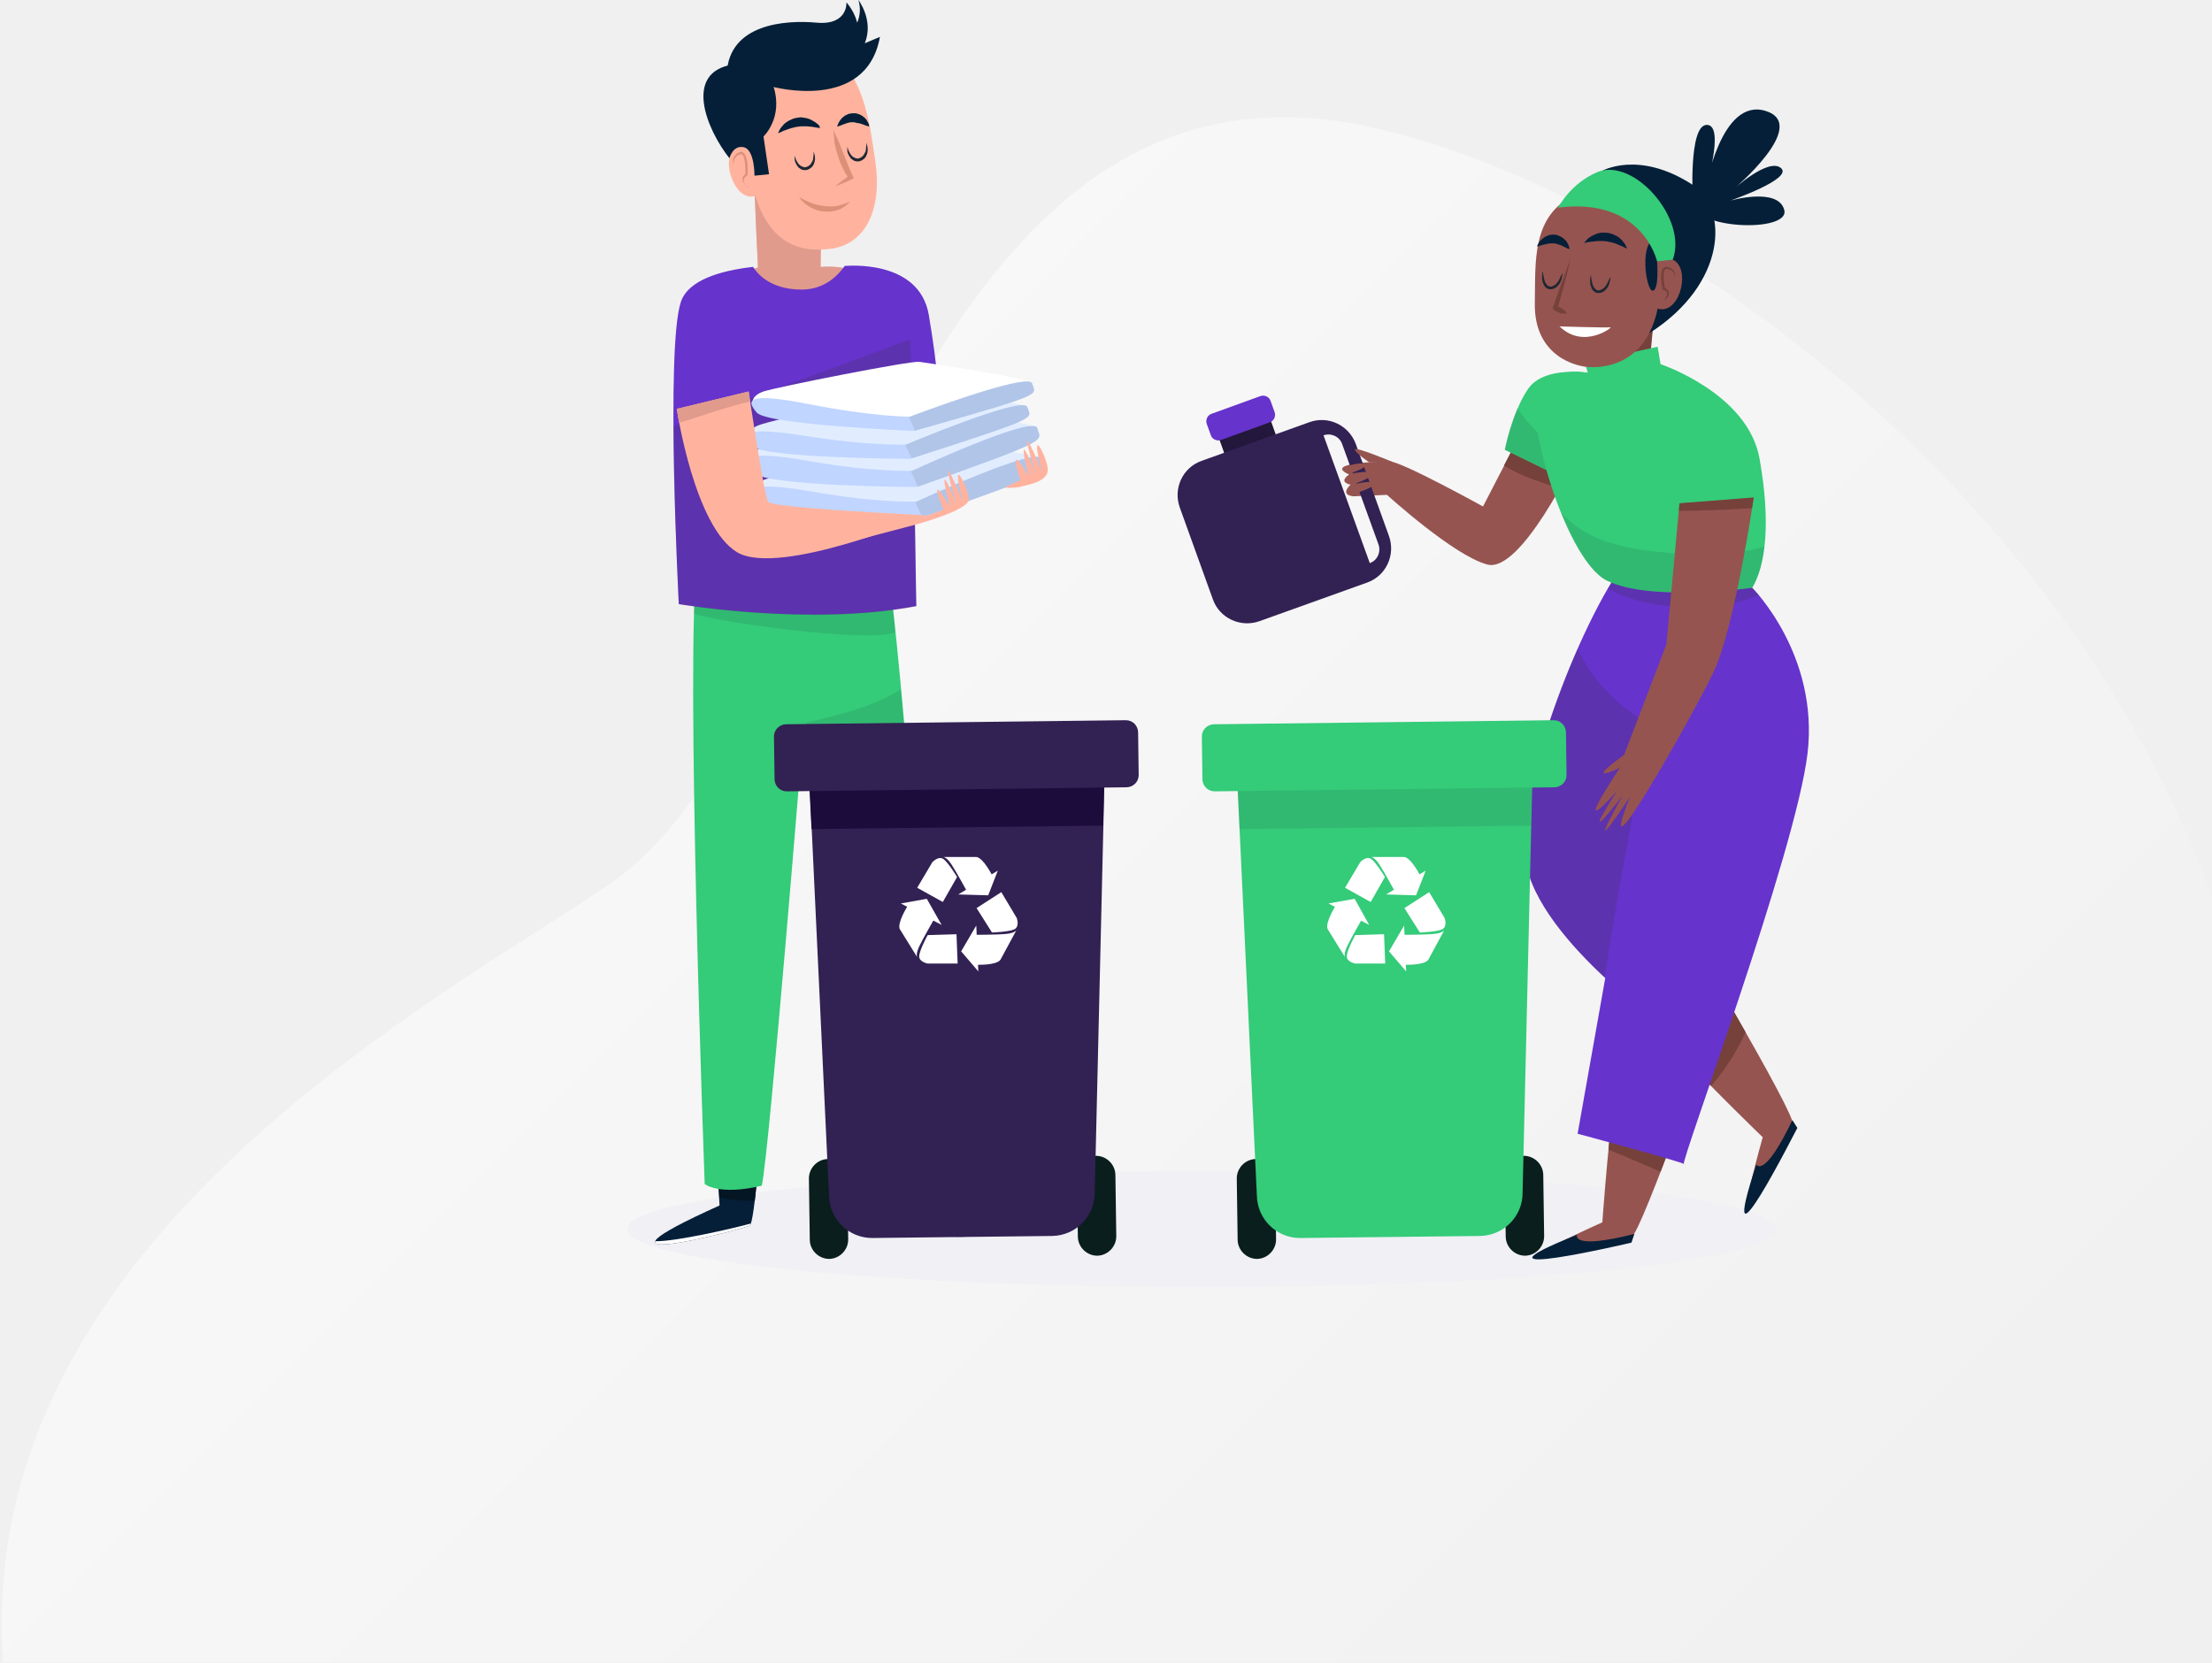
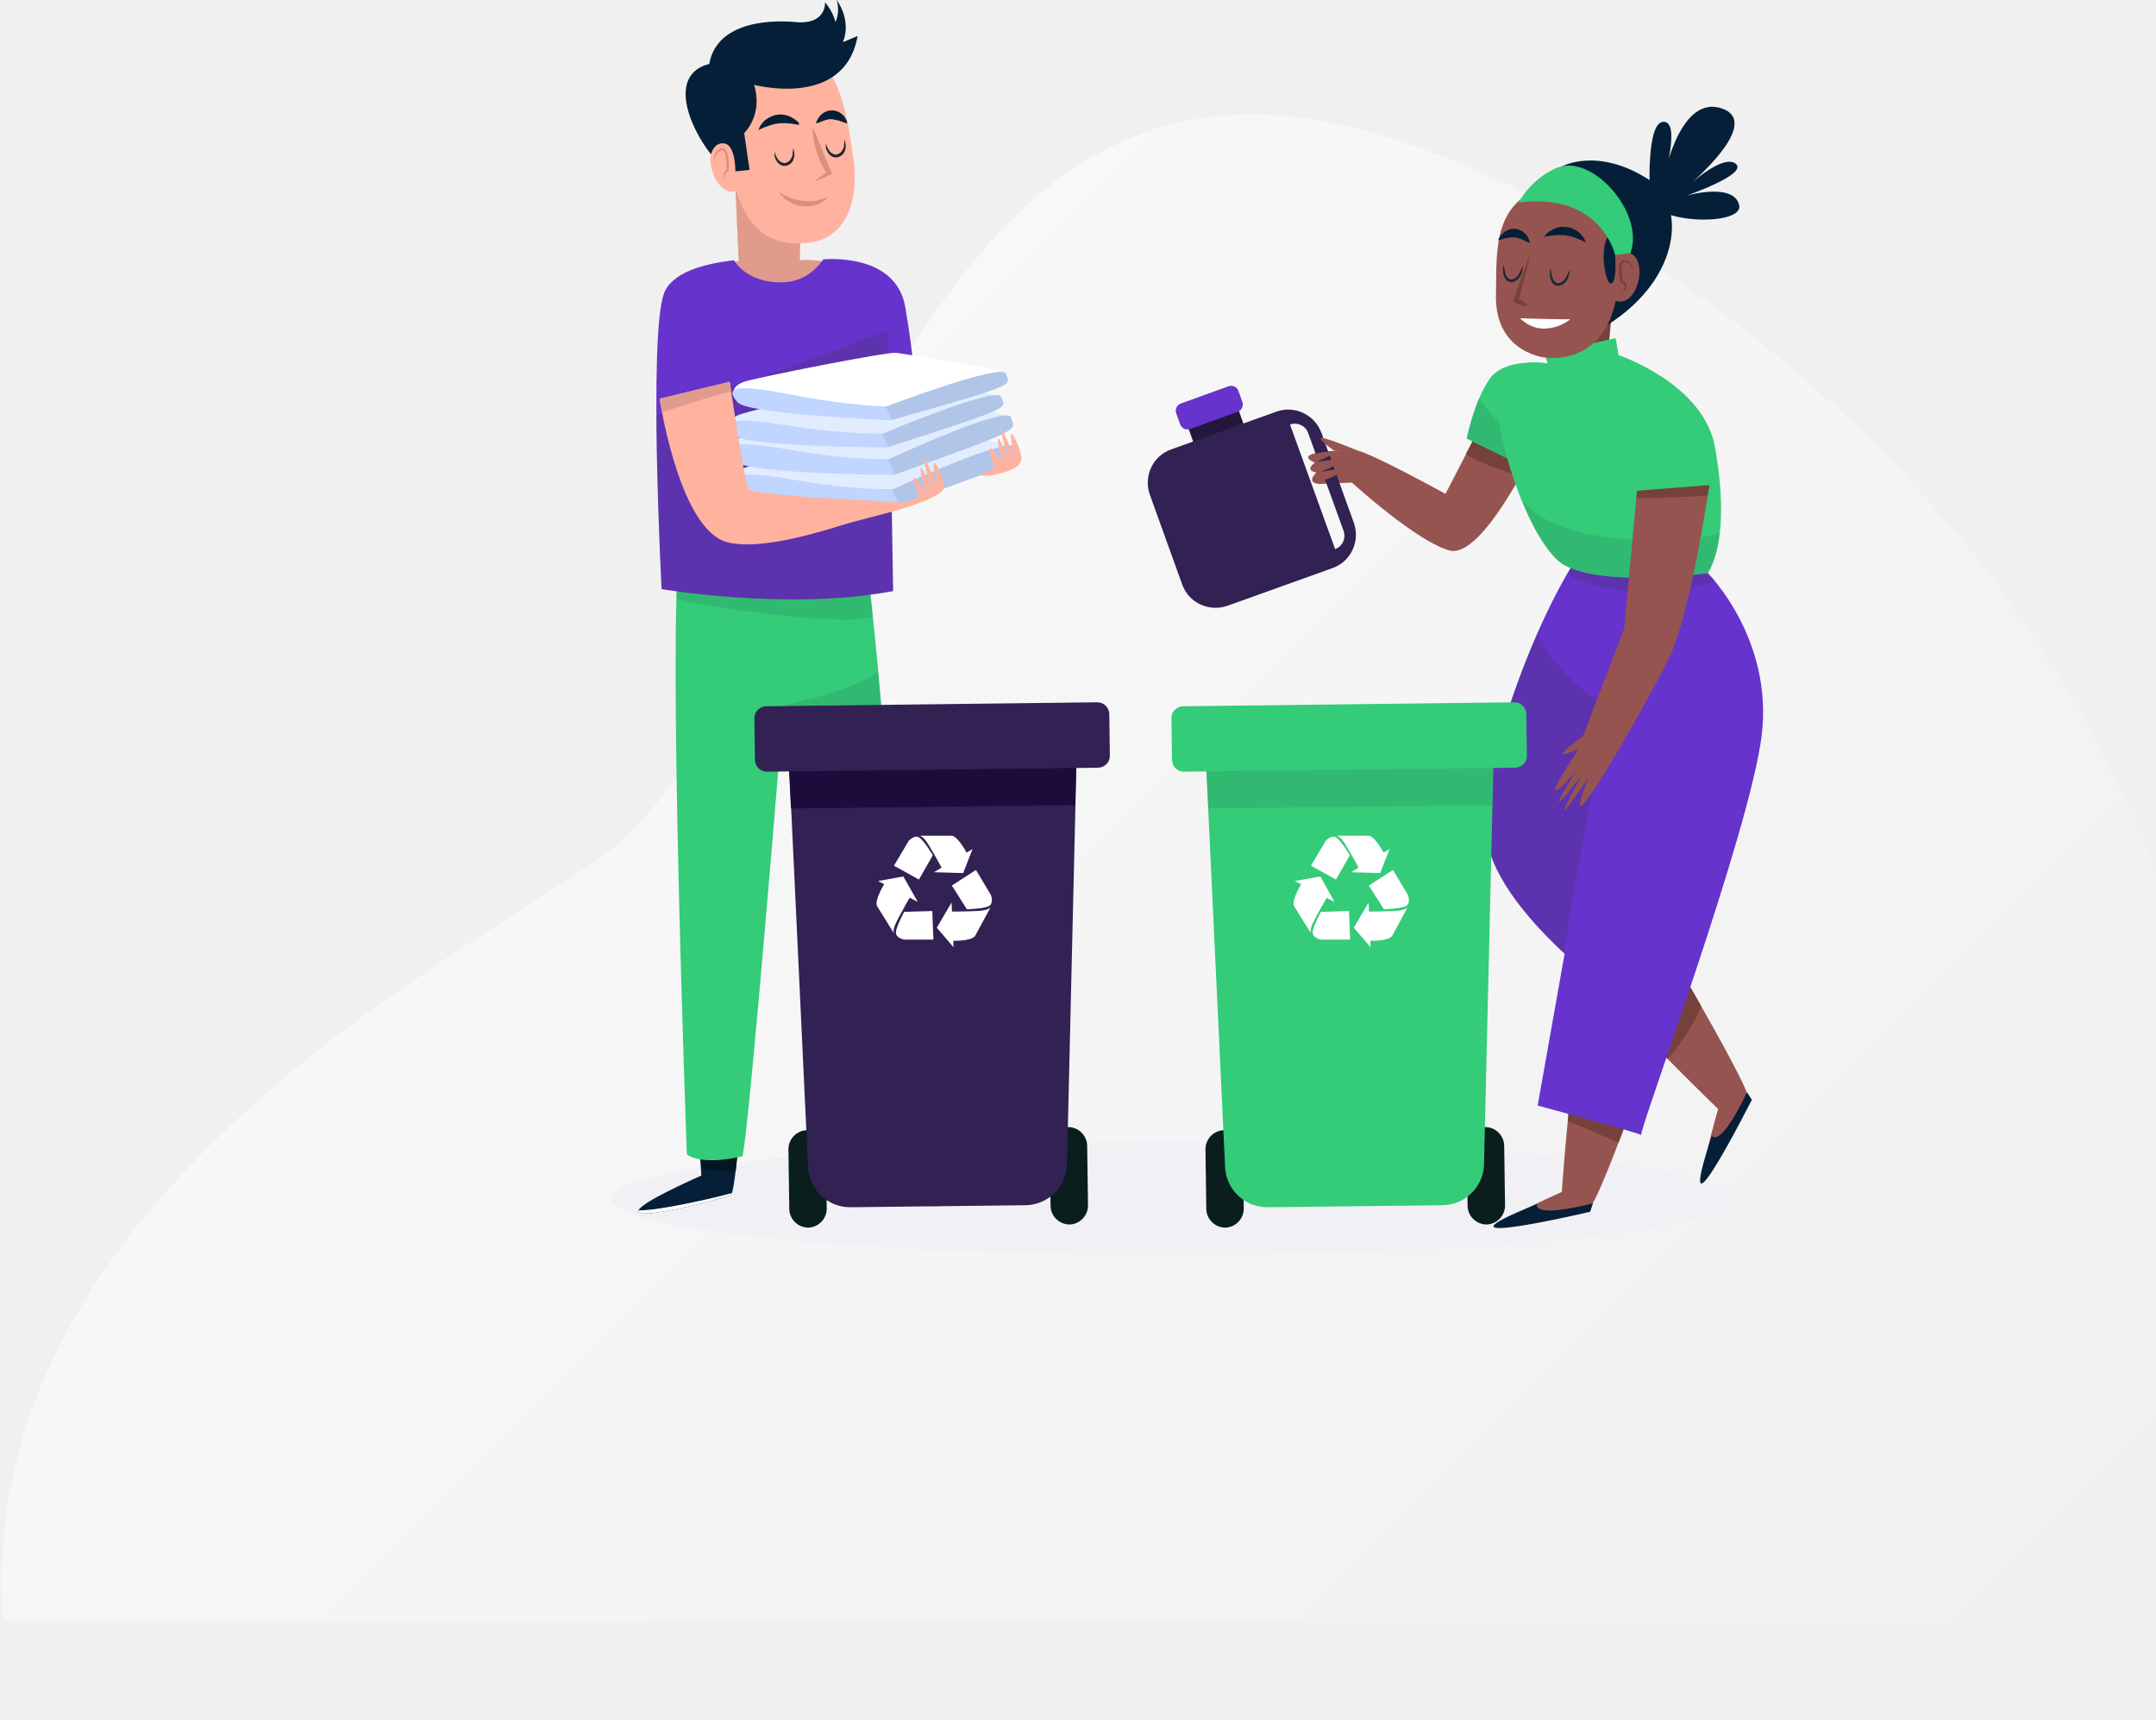
- <svg xmlns="http://www.w3.org/2000/svg" width="878" height="660" viewBox="0 0 878 660" fill="none">
+ <svg xmlns="http://www.w3.org/2000/svg" width="878" height="700" viewBox="0 0 878 700" fill="none">
  <path opacity="0.5" fill-rule="evenodd" clip-rule="evenodd" d="M868.075 660H1.269C-9.706 512.198 136.012 419.063 215.18 368.462C225.465 361.889 234.626 356.033 242.175 350.869C275.263 328.232 299.799 278.801 325.894 226.228C373.97 129.372 427.337 21.855 549.226 51.591C656.389 77.802 817.447 189.332 878 356.181V633.297C874.996 642.129 871.691 651.031 868.075 660Z" fill="url(#paint0_linear)" />
  <path d="M477 465C351.079 465 249 475.297 249 488C249 500.703 351.079 511 477 511C602.921 511 705 500.703 705 488C705 475.297 602.921 465 477 465Z" fill="#F0F0F5" />
  <path d="M683.38 398.817C683.38 398.817 651.032 491.056 647.566 491.056C644.1 491.056 574.782 512.963 636.013 485.291C636.013 485.291 642.945 384.981 653.343 380.369C663.74 375.758 683.38 398.817 683.38 398.817Z" fill="#965450" />
  <path d="M659.119 465.229C669.632 437.903 683.381 398.817 683.381 398.817C683.381 398.817 663.74 375.758 653.343 380.369C646.642 383.367 641.328 426.489 638.439 456.466C645.371 459.234 652.187 462.231 659.119 465.229Z" fill="#76413B" />
  <path d="M625.962 490.249C625.962 490.249 623.305 496.36 648.721 489.903L647.566 493.362C647.566 493.362 575.938 510.196 625.962 490.249Z" fill="#051F38" />
  <path d="M663.74 359.731C663.74 359.731 713.764 443.784 711.569 446.436C709.374 449.087 681.647 516.191 699.669 451.509C699.669 451.509 627.117 381.753 630.236 370.8C633.471 359.962 663.74 359.731 663.74 359.731Z" fill="#965450" />
  <path d="M697.128 462.347C697.128 462.347 700.132 468.342 711.454 444.706L713.418 447.819C713.302 447.819 680.261 513.539 697.128 462.347Z" fill="#051F38" />
  <path d="M692.854 409.771C679.452 386.134 663.74 359.731 663.74 359.731C663.74 359.731 633.471 359.962 630.236 370.8C628.157 377.833 657.964 409.655 679.106 431.101C679.221 431.216 687.424 422.108 692.854 409.771Z" fill="#76413B" />
  <path d="M695.51 233.364C695.51 233.364 664.894 199.351 646.987 220.681C629.08 242.011 601.353 312.343 605.396 341.168C607.823 358.117 624.112 376.219 637.167 388.325L626.192 450.125C626.192 450.125 671.248 462.231 668.36 462.231C666.627 462.231 712.839 338.286 717.46 299.084C722.082 259.883 695.51 233.364 695.51 233.364Z" fill="#6633CC" />
  <path opacity="0.2" d="M672.059 240.974C680.608 240.858 689.966 239.705 698.168 236.362C696.551 234.402 695.511 233.364 695.511 233.364C695.511 233.364 664.896 199.351 646.989 220.681C644.216 224.025 641.212 228.406 638.208 233.71C648.26 239.244 660.968 241.204 672.059 240.974Z" fill="#352C38" />
  <path opacity="0.2" d="M626.193 257.461C613.485 286.401 602.741 322.374 605.398 341.053C607.708 357.886 623.883 375.873 636.937 387.979C641.559 356.618 649.992 313.035 655.076 287.9C642.483 280.752 632.085 270.49 626.193 257.461Z" fill="#352C38" />
  <path d="M607.131 165.337L588.646 201.08C588.646 201.08 556.298 183.209 551.676 183.209C547.055 183.209 525.105 183.785 535.502 188.397C535.502 188.397 530.881 191.279 536.08 192.432C536.08 192.432 531.459 196.468 537.235 197.044L550.521 196.468C550.521 196.468 577.093 220.681 590.379 224.139C603.665 227.598 625.038 182.632 625.038 182.632L607.131 165.337Z" fill="#965450" />
  <path d="M610.135 190.934C613.023 191.972 616.027 193.01 619.031 194.047C622.728 187.591 625.038 182.517 625.038 182.517L607.131 165.223L596.964 184.823C601.008 187.36 605.514 189.32 610.135 190.934Z" fill="#76413B" />
  <path d="M630.236 148.043C630.236 148.043 612.907 145.161 606.552 154.385C600.198 163.608 597.31 178.597 597.31 178.597L622.149 190.704L630.236 148.043Z" fill="#34CB79" />
  <path opacity="0.1" d="M620.648 180.673C614.294 175.715 607.015 169.489 602.279 161.994C598.813 170.065 597.195 178.482 597.195 178.482L622.034 190.588L623.536 182.748C622.612 182.172 621.572 181.48 620.648 180.673Z" fill="#161826" />
  <path d="M508.699 178.943C509.392 180.788 508.353 182.863 506.504 183.555L492.872 188.513C491.023 189.205 488.944 188.167 488.25 186.322L482.821 171.218C482.127 169.373 483.167 167.298 485.016 166.606L498.648 161.648C500.497 160.957 502.576 161.994 503.269 163.839L508.699 178.943Z" fill="#23173B" />
  <path d="M519.674 167.644L476.928 182.979C469.419 185.63 465.607 193.932 468.264 201.426L481.434 237.976C484.091 245.47 492.409 249.275 499.919 246.623L542.665 231.289C550.174 228.637 553.987 220.335 551.33 212.841L538.159 176.291C535.387 168.797 527.184 164.877 519.674 167.644ZM547.171 216.185C548.21 219.182 546.708 222.526 543.705 223.564L525.335 172.832C528.339 171.795 531.69 173.294 532.729 176.291L547.171 216.185Z" fill="#322153" />
  <path d="M505.926 163.608C506.504 165.223 505.695 167.067 504.078 167.644L484.669 174.677C483.051 175.254 481.203 174.447 480.625 172.832L479.008 168.336C478.43 166.722 479.239 164.877 480.856 164.3L500.265 157.267C501.883 156.691 503.731 157.498 504.309 159.112L505.926 163.608Z" fill="#6633CC" />
  <path d="M533.191 185.515C533.191 185.515 540.47 182.979 541.741 184.477C542.896 185.861 535.618 187.936 535.964 188.052C536.195 188.167 543.82 186.438 544.513 188.052C545.207 189.666 536.426 192.548 536.426 192.548C536.426 192.548 544.744 190.242 545.322 191.972C545.9 193.701 536.657 196.238 536.657 196.238L536.195 192.433L535.618 188.052L533.191 185.515Z" fill="#965450" />
  <path d="M543.474 183.555C543.474 183.555 537.813 179.75 537.813 178.482C537.697 177.098 552.832 183.44 552.832 183.44L543.474 183.555Z" fill="#965450" />
  <path d="M655.075 145.161C653.92 147.236 659.581 98.926 659.581 98.926L633.356 116.567C633.356 116.567 635.666 147.467 632.778 147.582C631.623 147.582 627.117 149.312 622.149 151.156C623.305 156.921 625.615 158.189 627.579 163.724C642.252 163.609 658.195 163.263 667.206 149.888C662.007 148.159 656.577 142.278 655.075 145.161Z" fill="#76413B" />
  <path d="M630.236 148.043L629.081 144.008L657.964 137.666L659.119 144.584C659.119 144.584 693.778 156.114 698.399 182.056C703.02 207.998 700.71 224.717 695.511 233.364C695.511 233.364 655.075 239.129 637.746 230.482C620.416 221.834 602.509 157.267 611.752 151.502C620.994 145.737 630.236 148.043 630.236 148.043Z" fill="#34CB79" />
  <path opacity="0.1" d="M668.015 219.874C654.151 219.067 637.168 217.453 625.615 208.921C623.42 207.307 621.456 205.577 619.608 203.617C624.807 216.415 631.276 227.253 637.746 230.482C655.076 239.129 695.511 233.364 695.511 233.364C697.822 229.559 699.555 224.14 700.363 216.992C689.966 220.105 679.106 220.566 668.015 219.874Z" fill="#161826" />
  <path d="M666.628 199.927L696.088 197.621C696.088 197.621 688.579 249.505 679.914 267.377C671.25 285.248 631.392 355.58 646.988 316.378C646.988 316.378 626.771 346.933 644.1 315.802C644.1 315.802 625.038 340.591 641.789 314.073C641.789 314.073 622.149 336.556 642.945 304.849C642.945 304.849 627.348 312.343 644.678 299.66L661.43 255.847L666.628 199.927Z" fill="#965450" />
  <path d="M695.395 201.772C695.858 199.12 696.089 197.506 696.089 197.506L666.628 199.812L666.397 202.81C675.986 202.81 685.691 202.349 695.395 201.772Z" fill="#76413B" />
  <path d="M635.782 67.911C635.782 67.911 650.455 59.379 671.943 73.445C686.153 82.784 685.46 112.647 654.729 132.247C618.222 155.538 635.782 67.911 635.782 67.911Z" fill="#051F38" />
  <path d="M656.116 83.822C656.116 83.822 639.595 71.024 625.5 77.25C607.709 85.321 609.557 104.114 609.21 120.141C608.748 141.471 625.616 145.507 630.699 145.737C638.208 146.198 668.824 144.354 656.116 83.822Z" fill="#965450" />
  <path d="M657.733 103.769C657.733 103.769 658.426 100.54 663.972 103.077C671.019 106.42 667.207 123.254 659.35 122.793C651.379 122.447 657.733 103.769 657.733 103.769Z" fill="#965450" />
  <path d="M657.732 103.769C657.732 103.769 658.657 115.298 655.999 115.414C653.227 115.529 650.338 94.545 657.963 94.545C665.588 94.775 657.732 103.769 657.732 103.769Z" fill="#051F38" />
  <path d="M657.733 103.769C657.733 103.769 652.072 78.172 618.453 82.438C618.453 82.438 623.305 72.869 633.934 68.372C648.375 62.261 669.979 86.82 663.971 103.077C663.971 103.077 661.199 103.423 657.733 103.769Z" fill="#34CB79" />
  <path d="M671.943 80.132C671.943 80.132 670.094 49.578 677.488 49.578C684.882 49.578 676.91 75.29 676.91 75.29C676.91 75.29 683.034 38.51 700.825 44.044C718.617 49.578 687.886 75.29 687.886 75.29C687.886 75.29 701.98 62.377 706.948 66.758C711.8 71.024 686.73 79.671 686.73 79.671C686.73 79.671 705.793 74.137 708.219 83.361C710.645 92.469 671.365 91.201 671.943 80.132Z" fill="#051F38" />
  <path d="M610.134 97.889C610.134 97.889 610.134 97.658 610.365 97.197C610.596 96.736 610.827 96.159 611.405 95.583C611.983 95.006 612.676 94.315 613.6 93.853C613.831 93.738 614.062 93.623 614.409 93.507C614.64 93.392 614.987 93.277 615.218 93.277C615.564 93.277 615.795 93.162 616.142 93.162H617.066C617.644 93.162 618.221 93.392 618.799 93.623C619.377 93.853 619.839 94.084 620.301 94.43C620.763 94.776 621.11 95.122 621.456 95.468C621.803 95.814 622.034 96.159 622.149 96.505C622.265 96.621 622.38 96.851 622.38 96.966C622.496 97.082 622.496 97.312 622.611 97.428C622.727 97.774 622.843 98.004 622.843 98.235C622.958 98.696 622.958 98.927 622.958 98.927C622.958 98.927 622.727 98.811 622.265 98.696C622.034 98.581 621.803 98.465 621.572 98.35C621.341 98.235 620.994 98.12 620.647 97.889C620.301 97.774 620.07 97.543 619.723 97.428C619.377 97.312 619.03 97.197 618.683 97.082C618.337 96.966 617.99 96.851 617.644 96.736C617.297 96.736 616.951 96.621 616.604 96.621H616.142C616.026 96.621 615.795 96.621 615.564 96.621C615.218 96.621 614.871 96.736 614.524 96.736C614.178 96.851 613.831 96.851 613.485 96.966C613.138 97.082 612.791 97.082 612.445 97.197C611.752 97.428 611.174 97.543 610.827 97.658C610.481 97.889 610.134 97.889 610.134 97.889Z" fill="#051F38" />
  <path d="M619.03 129.595C619.03 129.595 637.977 130.172 639.247 129.941C640.403 129.711 628.619 138.935 619.03 129.595Z" fill="white" />
  <path d="M620.301 108.496C620.301 108.496 620.301 108.726 620.185 109.188C620.07 109.649 619.954 110.225 619.723 111.032C619.608 111.378 619.492 111.839 619.261 112.185C619.145 112.416 619.03 112.647 618.914 112.762C618.799 112.992 618.568 113.223 618.452 113.338C618.106 113.684 617.759 114.145 617.181 114.376C617.066 114.491 616.95 114.491 616.719 114.607L616.373 114.722C616.142 114.837 615.795 114.837 615.449 114.837C614.871 114.837 614.178 114.722 613.716 114.261C613.253 113.915 612.907 113.454 612.676 112.877C612.445 112.416 612.329 111.955 612.214 111.494C612.098 111.032 612.098 110.571 612.098 110.225C612.098 109.418 612.098 108.842 612.214 108.381C612.329 107.919 612.445 107.689 612.445 107.689C612.445 107.689 612.445 108.726 612.791 110.225C612.907 110.917 613.138 111.839 613.6 112.531C613.831 112.877 614.062 113.223 614.409 113.454C614.755 113.684 615.102 113.8 615.449 113.8C615.68 113.8 615.795 113.8 616.026 113.684L616.373 113.569C616.373 113.569 616.488 113.454 616.604 113.454C616.95 113.338 617.297 112.992 617.644 112.762C617.99 112.416 618.221 112.07 618.452 111.724C618.683 111.378 618.914 111.032 619.03 110.686C619.377 109.995 619.608 109.418 619.839 109.072C620.185 108.726 620.301 108.496 620.301 108.496Z" fill="#1F2733" />
  <path d="M639.363 109.995C639.363 109.995 639.363 110.225 639.248 110.686C639.132 111.148 639.017 111.724 638.786 112.531C638.67 112.877 638.555 113.338 638.323 113.684C638.208 113.915 638.092 114.145 637.977 114.261C637.861 114.491 637.63 114.722 637.515 114.837C637.168 115.183 636.822 115.644 636.244 115.875C636.128 115.99 636.013 115.99 635.782 116.106L635.435 116.221C635.204 116.336 634.858 116.336 634.511 116.336C633.933 116.336 633.24 116.221 632.778 115.76C632.316 115.414 631.969 114.953 631.738 114.376C631.507 113.915 631.392 113.454 631.276 112.992C631.161 112.531 631.161 112.07 631.161 111.724C631.161 110.917 631.161 110.341 631.276 109.879C631.392 109.418 631.507 109.188 631.507 109.188C631.507 109.188 631.507 110.225 631.854 111.724C631.969 112.416 632.2 113.338 632.663 114.03C632.894 114.376 633.125 114.722 633.471 114.953C633.818 115.183 634.164 115.298 634.511 115.298C634.742 115.298 634.858 115.298 635.089 115.183L635.435 115.068C635.435 115.068 635.551 114.953 635.666 114.953C636.013 114.837 636.359 114.491 636.706 114.261C637.053 113.915 637.284 113.569 637.515 113.223C637.746 112.877 637.977 112.531 638.092 112.185C638.439 111.494 638.67 110.917 638.901 110.571C639.248 110.225 639.363 109.995 639.363 109.995Z" fill="#1F2733" />
  <path d="M660.39 119.565C660.736 119.103 660.967 118.757 661.198 118.296C661.429 117.835 661.545 117.374 661.66 116.913C661.66 116.682 661.66 116.451 661.66 116.221C661.66 116.106 661.545 115.99 661.545 115.99C661.545 115.875 661.429 115.76 661.314 115.76C661.198 115.644 661.198 115.644 661.083 115.529L660.852 115.298C660.736 115.183 660.621 115.183 660.505 115.183L660.159 115.068L659.927 114.953V114.722C659.581 113.454 659.465 112.301 659.35 111.032C659.234 110.456 659.234 109.764 659.35 109.188C659.35 108.496 659.465 107.919 659.696 107.228C659.812 106.882 660.043 106.536 660.39 106.305C660.736 106.075 661.198 105.844 661.545 105.959C662.007 105.959 662.238 106.075 662.585 106.19C662.931 106.305 663.278 106.421 663.509 106.651C663.74 106.882 664.087 107.112 664.202 107.343C664.433 107.574 664.549 107.919 664.664 108.15C664.895 108.726 665.011 109.418 664.895 109.995C664.78 109.418 664.664 108.842 664.318 108.265C664.202 108.035 663.971 107.804 663.74 107.573C663.509 107.343 663.278 107.228 663.047 107.112C662.816 106.997 662.585 106.882 662.238 106.882C662.007 106.882 661.66 106.766 661.429 106.766C660.967 106.766 660.736 107.112 660.621 107.573C660.274 108.611 660.39 109.764 660.39 110.917C660.505 112.07 660.621 113.338 660.852 114.491L660.621 114.146L660.967 114.376C661.083 114.491 661.198 114.491 661.314 114.607L661.66 114.837C661.776 114.953 661.891 115.068 662.007 115.183C662.123 115.299 662.238 115.414 662.238 115.644C662.354 115.76 662.354 115.99 662.354 116.106C662.469 116.451 662.354 116.682 662.354 117.028C662.238 117.604 661.891 118.066 661.545 118.527C661.198 118.873 660.736 119.334 660.39 119.565Z" fill="#76413B" />
  <path d="M622.034 124.407C621.456 124.522 620.994 124.522 620.532 124.522C620.07 124.522 619.608 124.407 619.261 124.292C618.799 124.176 618.452 123.946 618.106 123.831C617.875 123.715 617.759 123.6 617.528 123.485C617.297 123.369 617.182 123.254 616.951 123.139L616.257 122.562L616.373 122.101C617.528 118.757 618.683 115.529 619.839 112.301C620.994 109.072 622.265 105.729 623.536 102.5C622.727 105.844 621.803 109.303 620.994 112.647C620.07 115.99 619.146 119.334 618.221 122.678L617.759 121.64C617.99 121.64 618.221 121.755 618.452 121.755C618.683 121.755 618.915 121.87 619.03 121.986C619.377 122.101 619.839 122.332 620.185 122.562C620.532 122.793 620.879 123.139 621.225 123.485C621.456 123.6 621.803 123.946 622.034 124.407Z" fill="#76413B" />
  <path d="M628.85 96.505C628.85 96.505 628.966 96.159 629.312 95.813C629.543 95.582 629.659 95.352 630.005 95.006C630.352 94.775 630.583 94.429 631.045 94.199C631.392 93.968 631.854 93.622 632.431 93.392C632.894 93.161 633.471 92.93 634.049 92.7C634.627 92.585 635.32 92.354 636.013 92.354C636.36 92.354 636.706 92.354 637.053 92.354L638.092 92.469C638.786 92.469 639.479 92.815 640.056 92.93C640.634 93.161 641.212 93.507 641.789 93.738C642.367 94.084 642.829 94.429 643.176 94.775C643.638 95.121 643.984 95.582 644.216 95.928C644.562 96.274 644.793 96.62 645.024 96.966C645.255 97.312 645.371 97.658 645.486 97.888C645.717 98.35 645.833 98.695 645.833 98.695C645.833 98.695 645.486 98.58 645.024 98.35C644.793 98.234 644.447 98.119 644.1 97.888C643.753 97.658 643.407 97.543 642.945 97.427C642.598 97.312 642.136 97.081 641.674 96.851C641.212 96.735 640.75 96.505 640.288 96.389C639.825 96.274 639.363 96.159 638.901 96.044C638.439 96.044 637.977 95.813 637.399 95.813L636.706 95.698H636.013C635.551 95.698 634.973 95.698 634.511 95.698C634.049 95.698 633.587 95.698 633.125 95.813C632.663 95.813 632.2 95.928 631.738 95.928C630.93 96.044 630.121 96.159 629.659 96.274C629.197 96.505 628.85 96.505 628.85 96.505Z" fill="#051F38" />
  <path d="M612.907 490.825C612.907 494.976 609.557 498.435 605.398 498.55C601.239 498.55 597.773 495.207 597.657 491.056L597.311 466.613C597.311 462.462 600.661 459.003 604.82 458.888C608.979 458.888 612.445 462.231 612.56 466.382L612.907 490.825Z" fill="#091E1D" />
  <path d="M506.504 492.095C506.504 496.245 503.154 499.704 498.995 499.82C494.836 499.82 491.37 496.476 491.254 492.325L490.908 467.882C490.908 463.731 494.258 460.272 498.417 460.157C502.576 460.157 506.042 463.501 506.158 467.651L506.504 492.095Z" fill="#091E1D" />
  <path d="M604.358 473.415C604.473 482.87 596.848 490.595 587.375 490.71L516.209 491.517C506.735 491.633 498.995 484.023 498.879 474.568L491.254 312.92C491.139 303.466 498.764 295.741 508.237 295.625L590.841 294.588C600.314 294.472 608.055 302.082 608.17 311.536L604.358 473.415Z" fill="#34CB79" />
  <path opacity="0.1" d="M607.708 327.793L608.055 311.767C607.939 302.313 600.199 294.703 590.725 294.818L508.121 295.856C498.648 295.971 491.023 303.696 491.139 313.151L491.947 329.177L607.708 327.793Z" fill="#161826" />
  <path d="M621.803 307.732C621.803 310.383 619.723 312.459 617.066 312.574L482.127 314.188C479.47 314.188 477.391 312.113 477.275 309.461L477.044 292.397C477.044 289.745 479.123 287.67 481.781 287.554L616.719 285.94C619.377 285.94 621.456 288.016 621.572 290.667L621.803 307.732Z" fill="#34CB79" />
  <path d="M550.174 355.119L565.886 345.665L562.074 355.465L550.174 355.119Z" fill="white" />
  <path d="M544.283 340.246C544.283 340.246 545.554 340.246 547.518 343.243C549.482 346.241 553.872 354.312 553.872 354.312L561.843 350.738L563.692 347.625C563.692 347.625 560.226 340.707 557.453 340.246H544.283Z" fill="white" />
  <path d="M539.892 342.321C539.892 342.321 542.318 339.669 544.282 341.053C546.246 342.437 549.712 348.202 549.712 348.202L544.051 358.117L533.885 352.468L539.892 342.321Z" fill="white" />
  <path d="M557.338 367.456L558.146 385.673L551.33 377.718L557.338 367.456Z" fill="white" />
  <path d="M573.281 369.301C573.281 369.301 572.703 370.454 569.121 370.8C565.54 371.146 556.298 371.146 556.298 371.146L555.604 379.908L557.453 383.021C557.453 383.021 565.193 383.367 566.926 381.061L573.281 369.301Z" fill="white" />
  <path d="M573.396 364.458C573.396 364.458 574.667 367.802 572.472 368.955C570.392 369.993 563.576 370.223 563.576 370.223L557.453 360.538L567.273 354.197L573.396 364.458Z" fill="white" />
  <path d="M543.472 367.226L527.298 358.693L537.696 356.849L543.472 367.226Z" fill="white" />
  <path d="M533.885 380.024C533.885 380.024 533.192 378.986 534.694 375.758C536.195 372.529 540.817 364.574 540.817 364.574L533.654 359.616L530.072 359.731C530.072 359.731 525.913 366.303 526.953 368.84L533.885 380.024Z" fill="white" />
  <path d="M537.928 382.56C537.928 382.56 534.347 381.868 534.578 379.562C534.694 377.141 537.928 371.261 537.928 371.261L549.366 370.915L549.828 382.56H537.928Z" fill="white" />
  <path d="M302.247 445.167C302.247 445.167 299.706 485.868 297.511 486.675C289.077 489.557 225.42 505.699 285.611 478.604L283.994 448.972L302.247 445.167Z" fill="#051F38" />
  <path d="M299.59 476.759C301.092 464.422 302.247 445.167 302.247 445.167L283.994 448.972L285.496 475.376C290.001 476.644 295.2 476.759 299.59 476.759Z" fill="#041523" />
  <path d="M260.079 492.786C258.231 497.282 291.503 488.75 297.511 486.675C297.626 486.56 297.857 486.329 298.088 485.752C290.579 487.828 267.82 493.016 260.079 492.786Z" fill="white" />
  <path d="M341.181 442.977C341.181 442.977 344.532 483.677 346.842 484.369C355.391 487.136 419.279 502.01 358.511 476.067L359.55 446.436L341.181 442.977Z" fill="#051F38" />
  <path d="M344.532 474.453C342.799 462.232 341.181 442.977 341.181 442.977L359.55 446.436L358.626 472.839C354.12 474.223 348.922 474.338 344.532 474.453Z" fill="#041523" />
  <path d="M384.389 489.788C386.353 494.284 352.85 486.329 346.842 484.369C346.611 484.369 346.496 484.023 346.265 483.446C353.774 485.522 376.649 490.249 384.389 489.788Z" fill="white" />
  <path d="M352.387 223.218C352.387 223.218 369.023 357.31 365.673 465.806C365.673 465.806 345.802 471.34 340.603 467.305C336.097 441.593 336.675 391.554 329.974 354.427C323.62 319.377 321.079 290.667 321.079 290.667L318.999 288.361C318.999 288.361 305.366 457.85 302.363 470.764C285.149 474.799 279.719 470.072 279.719 470.072C279.719 470.072 271.863 258.038 276.715 223.794C282.954 179.059 352.387 223.218 352.387 223.218Z" fill="#34CB79" />
  <path opacity="0.1" d="M355.39 251.004C353.657 233.709 352.27 223.333 352.27 223.333C352.27 223.333 282.953 179.173 276.598 223.909C276.021 228.06 275.674 234.862 275.328 243.51C280.526 246.392 345.454 255.616 355.39 251.004Z" fill="#161826" />
  <path opacity="0.1" d="M319.808 286.978C320.616 296.086 324.775 325.488 329.974 354.427C336.675 391.669 336.097 441.593 340.603 467.305C345.802 471.34 365.673 465.806 365.673 465.806C367.637 399.048 362.207 322.605 357.586 273.719C346.611 280.636 332.631 283.98 319.808 286.978Z" fill="#161826" />
  <path d="M325.7 105.959C325.815 91.893 326.855 73.33 326.855 73.33L299.128 65.72C299.128 65.72 300.052 90.855 300.861 106.19C288.268 110.456 273.942 118.527 273.942 118.527L326.277 131.786L344.878 113.8C344.878 113.8 335.52 109.072 325.7 105.959Z" fill="#FFB39F" />
  <path d="M325.7 105.959C325.815 91.893 326.855 73.33 326.855 73.33L299.128 65.72C299.128 65.72 300.052 90.855 300.861 106.19C288.268 110.456 273.942 118.527 273.942 118.527L326.277 131.786L351.001 110.571C351.001 110.571 335.635 104.806 325.7 105.959Z" fill="#E09B8D" />
  <path d="M296.702 39.086C296.702 39.086 303.98 15.565 323.158 19.255C342.336 22.944 345.109 47.964 347.535 64.798C349.961 81.747 344.531 96.966 329.512 98.811C316.457 100.425 293.698 97.888 296.702 39.086Z" fill="#FFB39F" />
  <path d="M297.626 58.802C297.626 58.802 296.471 55.689 291.734 59.148C285.726 63.529 291.849 79.671 299.128 77.942C306.406 76.212 297.626 58.802 297.626 58.802Z" fill="#FFB39F" />
  <path d="M290.925 25.596C291.387 25.481 300.399 24.789 294.391 25.366C299.936 31.361 299.359 32.86 306.984 34.244C311.027 46.696 303.056 54.19 303.056 54.19L305.251 69.179L299.474 69.756C299.474 69.756 299.59 59.379 295.2 58.456C290.81 57.534 289.539 62.838 289.539 62.838C280.412 51.308 271.169 28.709 290.925 25.596Z" fill="#051F38" />
  <path d="M343.26 17.18C346.957 8.071 340.719 0 340.719 0C341.758 3.344 341.296 6.457 340.256 8.993C339.563 6.457 338.292 3.69 335.982 0.922C335.982 0.922 336.675 10.146 324.082 8.993C311.489 7.84 289.423 9.57 288.499 29.055C287.459 48.541 306.291 34.359 306.291 34.359C306.291 34.359 343.838 44.851 349.268 14.643L343.26 17.18Z" fill="#051F38" />
  <path d="M325.469 50.848C325.469 50.848 325.122 50.848 324.66 50.732C324.082 50.617 323.389 50.502 322.581 50.386C322.118 50.271 321.772 50.271 321.31 50.271C320.848 50.156 320.386 50.156 319.923 50.156C319.461 50.156 318.999 50.156 318.421 50.156C318.19 50.156 317.959 50.156 317.728 50.156L317.035 50.271C316.573 50.271 316.111 50.386 315.533 50.502C315.071 50.617 314.609 50.732 314.147 50.848C313.685 50.963 313.223 51.194 312.761 51.309C312.298 51.424 311.952 51.655 311.49 51.77C311.143 51.885 310.681 52.001 310.45 52.231C310.103 52.346 309.872 52.462 309.641 52.577C309.179 52.808 308.833 52.923 308.833 52.923C308.833 52.923 308.948 52.577 309.179 52.116C309.295 51.885 309.41 51.539 309.641 51.194C309.872 50.848 310.103 50.502 310.45 50.156C310.797 49.81 311.028 49.349 311.49 49.003C311.952 48.657 312.414 48.311 312.992 47.965C313.569 47.734 314.147 47.389 314.725 47.158C315.418 46.927 315.995 46.812 316.689 46.697L317.728 46.581C318.075 46.581 318.422 46.581 318.768 46.697C319.115 46.697 319.461 46.812 319.692 46.812C320.039 46.927 320.27 46.927 320.617 47.043C321.194 47.273 321.772 47.389 322.234 47.734C322.696 47.965 323.158 48.311 323.62 48.542C323.967 48.772 324.314 49.118 324.66 49.349C324.891 49.579 325.122 49.925 325.353 50.041C325.238 50.502 325.469 50.848 325.469 50.848Z" fill="#051F38" />
  <path d="M344.993 50.27C344.993 50.27 344.762 50.155 344.3 50.039C343.838 49.924 343.26 49.694 342.682 49.463C342.336 49.348 341.989 49.233 341.643 49.117C341.296 49.002 340.949 48.886 340.603 48.886C340.256 48.886 339.91 48.771 339.563 48.656C339.448 48.656 339.216 48.656 339.101 48.541H338.639C338.292 48.425 337.946 48.656 337.599 48.541C337.252 48.656 336.906 48.656 336.559 48.771C336.213 48.887 335.866 49.002 335.52 49.117C335.173 49.233 334.826 49.348 334.595 49.463C334.249 49.578 333.902 49.694 333.671 49.809C333.44 49.924 333.209 50.039 332.978 50.039C332.516 50.155 332.285 50.27 332.285 50.27C332.285 50.27 332.285 50.039 332.516 49.578C332.631 49.348 332.631 49.117 332.862 48.771C332.978 48.425 333.209 48.195 333.44 47.849C333.671 47.503 333.902 47.157 334.249 46.811C334.595 46.465 335.057 46.235 335.404 45.889C335.866 45.658 336.444 45.428 336.906 45.197C337.484 45.082 338.061 44.966 338.639 44.966C338.985 44.966 339.216 44.966 339.563 44.966C339.91 44.966 340.141 45.082 340.372 45.197C340.603 45.197 340.949 45.312 341.18 45.428C341.412 45.543 341.643 45.658 341.874 45.773C342.798 46.35 343.491 46.926 343.953 47.618C344.415 48.31 344.646 48.887 344.877 49.348C344.993 50.039 344.993 50.27 344.993 50.27Z" fill="#051F38" />
  <path d="M330.783 51.538C331.476 53.037 332.17 54.651 332.863 56.15C333.209 56.957 333.44 57.649 333.787 58.456L334.711 60.762L335.635 63.068C335.982 63.875 336.213 64.567 336.56 65.374L337.022 66.527C337.137 66.873 337.368 67.334 337.484 67.68C337.831 68.372 338.177 69.064 338.524 69.871L338.87 70.793L338.177 71.139C337.137 71.6 336.098 72.177 334.942 72.638C333.903 73.099 332.747 73.56 331.592 73.906C332.516 73.099 333.44 72.407 334.365 71.716C335.289 71.024 336.329 70.332 337.253 69.64L336.906 70.909C336.444 70.217 335.982 69.41 335.52 68.718C335.058 68.026 334.711 67.219 334.365 66.412L333.787 65.259L333.325 64.106C333.094 63.299 332.747 62.492 332.516 61.685L331.823 59.263C331.592 58.456 331.476 57.649 331.245 56.842C331.13 54.997 330.899 53.268 330.783 51.538Z" fill="#DD9078" />
  <path d="M297.279 74.598C296.817 74.368 296.355 74.022 296.009 73.56C295.662 73.215 295.2 72.753 294.969 72.177C294.853 71.946 294.738 71.6 294.738 71.254C294.738 71.139 294.738 70.909 294.738 70.793C294.738 70.678 294.853 70.447 294.853 70.332C294.969 69.986 295.2 69.756 295.431 69.525C295.546 69.41 295.662 69.294 295.777 69.179L296.124 68.948L295.893 69.294C295.893 68.026 295.893 66.758 295.777 65.605C295.662 64.337 295.546 63.068 295.084 62.031C294.969 61.8 294.853 61.569 294.622 61.454C294.507 61.339 294.276 61.224 294.045 61.224C293.929 61.224 293.813 61.224 293.698 61.339C293.582 61.339 293.351 61.454 293.236 61.454C293.005 61.569 292.774 61.685 292.543 61.915C292.312 62.146 292.08 62.261 291.965 62.492C291.849 62.722 291.618 62.953 291.503 63.299C291.272 63.875 291.156 64.452 291.156 65.144C290.925 64.567 290.925 63.875 291.041 63.184C291.041 62.838 291.156 62.492 291.387 62.261C291.503 61.915 291.734 61.685 291.965 61.454L292.312 61.108L292.774 60.762C292.889 60.647 293.12 60.647 293.236 60.532C293.351 60.416 293.582 60.416 293.813 60.301C294.276 60.186 294.738 60.301 295.084 60.647C295.431 60.878 295.662 61.224 295.777 61.569C296.124 62.261 296.24 62.838 296.471 63.529C296.586 64.221 296.702 64.798 296.702 65.49C296.817 66.758 296.817 68.026 296.702 69.41V69.64L296.471 69.756C296.24 69.871 296.009 69.986 295.893 70.217C295.777 70.332 295.546 70.563 295.431 70.678C295.315 70.793 295.315 70.909 295.315 71.024C295.315 71.139 295.2 71.254 295.2 71.37C295.2 71.6 295.2 71.831 295.2 72.061C295.315 72.523 295.546 72.984 295.893 73.445C296.586 73.906 296.933 74.252 297.279 74.598Z" fill="#DD9078" />
  <path d="M315.417 61.8C315.417 61.8 315.533 62.031 315.649 62.492C315.764 62.722 315.764 62.953 315.88 63.184C315.995 63.414 316.111 63.76 316.342 64.106C316.457 64.452 316.804 64.682 316.919 65.028C317.035 65.144 317.15 65.259 317.381 65.49C317.497 65.605 317.613 65.72 317.844 65.835C318.19 66.066 318.537 66.181 318.883 66.297C319.114 66.297 319.23 66.412 319.461 66.412C319.692 66.412 319.808 66.412 320.039 66.297L320.616 66.066L321.194 65.72C321.541 65.49 321.772 65.144 322.003 64.798C322.234 64.452 322.349 64.106 322.58 63.76C322.696 63.414 322.811 63.068 322.811 62.607C322.811 62.261 322.811 61.915 322.927 61.685C322.927 61.339 322.927 61.108 322.927 60.878C322.927 60.416 322.927 60.186 322.927 60.186C322.927 60.186 323.042 60.416 323.158 60.878C323.274 61.108 323.274 61.339 323.389 61.685C323.389 62.031 323.505 62.376 323.505 62.722C323.505 63.068 323.505 63.529 323.389 63.991C323.274 64.452 323.158 64.913 322.927 65.374C322.696 65.835 322.349 66.297 321.887 66.642L321.194 67.104C320.963 67.219 320.616 67.334 320.385 67.45C320.154 67.45 319.808 67.565 319.461 67.565C319.23 67.565 318.883 67.45 318.652 67.45C318.075 67.334 317.613 66.988 317.15 66.642C316.688 66.297 316.457 65.835 316.226 65.49C315.995 65.028 315.764 64.682 315.649 64.337C315.533 63.991 315.417 63.645 315.417 63.299C315.417 62.953 315.417 62.722 315.417 62.492C315.417 62.031 315.417 61.8 315.417 61.8Z" fill="#1F2733" />
  <path d="M336.329 58.341C336.329 58.341 336.444 58.572 336.56 59.033C336.675 59.263 336.675 59.494 336.791 59.725C336.906 59.955 337.022 60.301 337.253 60.647C337.368 60.993 337.715 61.224 337.831 61.569C337.946 61.685 338.062 61.8 338.293 62.031C338.408 62.146 338.524 62.261 338.755 62.377C339.101 62.607 339.448 62.722 339.795 62.838C340.026 62.838 340.141 62.953 340.372 62.953C340.603 62.953 340.719 62.953 340.95 62.838L341.527 62.607L342.105 62.261C342.452 62.031 342.683 61.685 342.914 61.339C343.145 60.993 343.26 60.647 343.491 60.301C343.607 59.955 343.723 59.609 343.723 59.148C343.723 58.802 343.723 58.456 343.838 58.226C343.838 57.88 343.838 57.649 343.838 57.419C343.838 56.957 343.838 56.727 343.838 56.727C343.838 56.727 343.954 56.957 344.069 57.419C344.185 57.649 344.185 57.88 344.3 58.226C344.3 58.572 344.416 58.917 344.416 59.263C344.416 59.609 344.416 60.071 344.3 60.532C344.185 60.993 344.069 61.454 343.838 61.915C343.607 62.377 343.26 62.838 342.798 63.184L342.105 63.645C341.874 63.76 341.527 63.875 341.296 63.991C341.065 63.991 340.719 64.106 340.372 64.106C340.141 64.106 339.795 63.991 339.563 63.991C338.986 63.875 338.524 63.529 338.062 63.184C337.599 62.838 337.368 62.377 337.137 62.031C336.906 61.569 336.675 61.224 336.56 60.878C336.444 60.532 336.329 60.186 336.329 59.84C336.329 59.494 336.329 59.263 336.329 59.033C336.329 58.572 336.329 58.341 336.329 58.341Z" fill="#1F2733" />
  <path d="M317.237 78.103C317.237 78.103 317.121 78.103 317.237 78.219C317.352 78.334 317.583 78.449 317.815 78.565C318.277 78.91 319.085 79.256 320.01 79.718C320.934 80.179 322.089 80.64 323.244 80.986C323.822 81.216 324.515 81.332 325.093 81.447C325.671 81.562 326.364 81.678 327.057 81.793C328.328 81.908 329.599 82.023 330.869 81.908C332.14 81.793 333.18 81.562 334.22 81.216C335.144 80.871 335.953 80.64 336.53 80.409C337.108 80.179 337.455 80.064 337.455 80.064C337.455 80.064 337.224 80.409 336.761 80.755C336.299 81.216 335.606 81.793 334.682 82.369C333.758 82.946 332.487 83.522 331.1 83.753C329.714 84.099 328.212 84.099 326.71 83.984C326.017 83.868 325.208 83.753 324.515 83.522C323.822 83.292 323.129 83.061 322.551 82.715C321.28 82.139 320.241 81.447 319.432 80.755C318.623 80.064 317.93 79.372 317.583 78.795C317.352 78.565 317.237 78.334 317.237 78.103C317.121 78.103 317.121 78.219 317.237 78.103Z" fill="#DD9078" />
  <path d="M335.289 105.613C335.289 105.613 364.865 102.5 368.677 125.099C372.49 147.813 372.143 153.923 372.143 153.923L343.261 149.657L335.289 105.613Z" fill="#6633CC" />
  <path d="M360.242 123.83C358.509 109.417 343.837 106.304 335.288 105.612C331.475 110.916 326.161 114.721 318.883 114.952C310.564 115.182 302.939 112.3 298.896 105.958C285.957 107.457 273.133 111.147 270.244 119.909C264.121 138.357 269.436 239.82 269.436 239.82C269.436 239.82 321.193 248.698 363.708 240.627C363.593 240.742 362.553 143.084 360.242 123.83Z" fill="#6633CC" />
  <path opacity="0.2" d="M267.242 169.258C267.473 202.695 269.437 239.936 269.437 239.936C269.437 239.936 321.194 248.814 363.709 240.743C363.709 240.743 362.9 166.606 361.167 134.784C329.859 146.429 298.55 157.959 267.242 169.258Z" fill="#352C38" />
  <path d="M299.127 196.007C299.127 196.007 297.972 192.664 303.286 190.473C308.601 188.282 363.362 173.985 366.828 174.447C370.293 174.908 412.693 179.981 413.386 182.287C414.079 184.593 362.668 201.196 362.668 201.196L299.127 196.007Z" fill="#E1EDFF" />
  <path d="M365.557 205.577C365.557 205.577 305.597 205.347 300.976 199.928C296.355 194.509 296.239 190.588 322.465 195.2C348.69 199.812 363.824 199.12 363.824 199.12C363.824 199.12 411.885 176.753 413.502 182.172C415.004 187.706 420.087 186.322 365.557 205.577Z" fill="#C0D5FF" />
  <path d="M413.387 182.287C411.885 176.868 363.709 199.236 363.709 199.236C363.709 199.236 363.593 199.236 363.247 199.236C364.286 201.311 365.095 203.271 366.019 205.462C420.087 186.322 415.004 187.706 413.387 182.287Z" fill="#B1C5E8" />
  <path d="M297.394 183.67C297.394 183.67 296.238 180.327 301.553 178.136C306.867 175.945 361.628 161.648 365.094 162.11C368.56 162.571 410.959 167.644 411.653 169.95C412.346 172.256 360.935 188.859 360.935 188.859L297.394 183.67Z" fill="#E1EDFF" />
  <path d="M363.824 193.356C363.824 193.356 303.864 193.125 299.243 187.706C294.622 182.287 294.506 178.367 320.731 182.979C346.957 187.591 362.091 186.899 362.091 186.899C362.091 186.899 410.151 164.531 411.769 169.95C413.155 175.369 418.354 173.985 363.824 193.356Z" fill="#C0D5FF" />
  <path d="M411.654 170.065C410.152 164.646 361.976 187.014 361.976 187.014C361.976 187.014 361.86 187.014 361.514 187.014C362.553 189.09 363.362 191.05 364.286 193.24C418.239 173.985 413.155 175.369 411.654 170.065Z" fill="#B1C5E8" />
  <path d="M297.163 173.639C297.163 173.639 296.123 170.757 301.206 168.797C306.29 166.837 359.318 154.269 362.668 154.73C366.019 155.192 407.032 159.688 407.725 161.648C408.418 163.608 358.625 178.367 358.625 178.367L297.163 173.639Z" fill="#E1EDFF" />
  <path d="M361.398 182.172C361.398 182.172 303.402 181.941 298.897 177.214C294.391 172.486 294.391 169.027 319.692 173.063C344.993 177.098 359.665 176.522 359.665 176.522C359.665 176.522 406.224 156.806 407.726 161.648C409.228 166.376 414.195 165.107 361.398 182.172Z" fill="#C0D5FF" />
  <path d="M407.726 161.648C406.224 156.921 359.665 176.522 359.665 176.522C359.665 176.522 359.55 176.522 359.203 176.522C360.127 178.251 361.052 180.096 361.86 181.941C414.195 165.107 409.228 166.376 407.726 161.648Z" fill="#B1C5E8" />
  <path d="M298.78 160.15C298.78 160.15 297.856 157.267 303.055 155.422C308.254 153.693 361.629 143.085 364.979 143.662C368.329 144.123 409.111 150.234 409.689 152.194C410.267 154.154 360.011 166.952 360.011 166.952L298.78 160.15Z" fill="white" />
  <path d="M362.669 171.102C362.669 171.102 304.673 168.681 300.399 163.838C296.124 158.88 296.124 155.537 321.309 160.494C346.495 165.452 361.167 165.452 361.167 165.452C361.167 165.452 408.419 147.581 409.69 152.308C411.076 157.035 416.044 155.998 362.669 171.102Z" fill="#C0D5FF" />
  <path d="M409.69 152.309C408.419 147.467 361.167 165.453 361.167 165.453C361.167 165.453 361.052 165.453 360.705 165.453C361.629 167.298 362.438 169.143 363.131 170.988C415.928 155.999 410.961 157.036 409.69 152.309Z" fill="#B1C5E8" />
  <path d="M268.628 162.34L297.164 155.422C297.164 155.422 303.287 196.93 304.904 199.236C306.522 201.542 354.236 203.848 354.236 203.848L368.099 204.655C368.099 204.655 309.525 229.213 292.658 219.298C275.56 209.151 268.628 162.34 268.628 162.34Z" fill="#FFB39F" />
  <path d="M271.401 167.298C280.181 164.646 288.73 161.418 297.741 159.458C297.395 156.921 297.164 155.422 297.164 155.422L268.628 162.34C268.628 162.34 268.975 164.416 269.552 167.875C270.245 167.644 270.823 167.413 271.401 167.298Z" fill="#E09B8D" />
  <path d="M362.785 208.46C362.785 208.46 384.504 202.695 384.504 198.313C384.504 193.932 376.648 178.136 382.194 199.236C382.194 199.236 370.641 170.642 379.883 200.619C379.883 200.619 370.872 177.329 376.995 201.196C376.995 201.196 367.752 185.054 374.453 202.349L366.135 205.462L346.148 205.231L335.52 215.608L362.785 208.46Z" fill="#FFB39F" />
  <path d="M413.618 187.36C413.618 187.36 402.065 158.766 411.307 188.744C411.307 188.744 402.296 165.453 408.419 189.32C408.419 189.32 399.176 173.178 405.068 190.588L398.714 193.586C401.025 193.817 404.029 193.701 406.455 192.894C413.849 191.395 415.928 188.859 415.928 186.553C415.928 182.172 408.072 166.376 413.618 187.36Z" fill="#FFB39F" />
  <path d="M443.078 490.825C443.078 494.976 439.728 498.435 435.569 498.55C431.409 498.55 427.944 495.207 427.828 491.056L427.481 466.613C427.481 462.462 430.832 459.003 434.991 458.888C439.15 458.888 442.616 462.231 442.731 466.382L443.078 490.825Z" fill="#091E1D" />
  <path d="M336.675 492.095C336.675 496.245 333.325 499.704 329.166 499.82C325.007 499.82 321.541 496.476 321.425 492.325L321.079 467.882C321.079 463.731 324.429 460.272 328.588 460.157C332.747 460.157 336.213 463.501 336.329 467.651L336.675 492.095Z" fill="#091E1D" />
  <path d="M434.529 473.415C434.645 482.87 427.02 490.595 417.546 490.71L346.38 491.517C336.907 491.633 329.166 484.023 329.051 474.568L321.426 312.92C321.31 303.466 328.935 295.741 338.408 295.625L421.012 294.588C430.486 294.472 438.226 302.082 438.342 311.536L434.529 473.415Z" fill="#322153" />
  <path d="M437.879 327.793L438.226 311.767C438.111 302.313 430.37 294.703 420.897 294.818L338.293 295.856C328.819 295.971 321.194 303.696 321.31 313.151L322.119 329.177L437.879 327.793Z" fill="#1C0C3B" />
  <path d="M451.974 307.732C451.974 310.383 449.895 312.459 447.237 312.574L312.299 314.188C309.641 314.188 307.562 312.113 307.446 309.461L307.215 292.397C307.215 289.745 309.295 287.67 311.952 287.554L446.891 285.94C449.548 285.94 451.628 288.016 451.743 290.667L451.974 307.732Z" fill="#322153" />
  <path d="M380.346 355.119L396.058 345.665L392.245 355.465L380.346 355.119Z" fill="white" />
  <path d="M374.454 340.246C374.454 340.246 375.724 340.246 377.688 343.243C379.652 346.241 384.043 354.312 384.043 354.312L392.014 350.738L393.863 347.625C393.863 347.625 390.397 340.707 387.624 340.246H374.454Z" fill="white" />
  <path d="M370.064 342.321C370.064 342.321 372.49 339.669 374.454 341.053C376.418 342.437 379.884 348.202 379.884 348.202L374.223 358.117L364.056 352.468L370.064 342.321Z" fill="white" />
  <path d="M387.509 367.456L388.317 385.673L381.501 377.718L387.509 367.456Z" fill="white" />
  <path d="M403.451 369.301C403.451 369.301 402.874 370.454 399.292 370.8C395.711 371.146 386.469 371.146 386.469 371.146L385.775 379.908L387.624 383.022C387.624 383.022 395.364 383.367 397.097 381.061L403.451 369.301Z" fill="white" />
  <path d="M403.567 364.458C403.567 364.458 404.838 367.802 402.643 368.955C400.563 369.993 393.747 370.223 393.747 370.223L387.624 360.538L397.444 354.197L403.567 364.458Z" fill="white" />
  <path d="M373.76 367.226L357.585 358.694L367.868 356.849L373.76 367.226Z" fill="white" />
  <path d="M364.056 380.024C364.056 380.024 363.363 378.986 364.865 375.758C366.367 372.529 370.988 364.574 370.988 364.574L363.825 359.616L360.244 359.731C360.244 359.731 356.085 366.303 357.124 368.84L364.056 380.024Z" fill="white" />
  <path d="M368.215 382.56C368.215 382.56 364.634 381.868 364.865 379.562C364.98 377.141 368.215 371.261 368.215 371.261L379.653 370.915L380.115 382.56H368.215Z" fill="white" />
  <defs>
    <linearGradient id="paint0_linear" x1="369.5" y1="153.5" x2="868" y2="652" gradientUnits="userSpaceOnUse">
      <stop stop-color="white" />
      <stop offset="1" stop-color="white" stop-opacity="0" />
    </linearGradient>
  </defs>
</svg>
